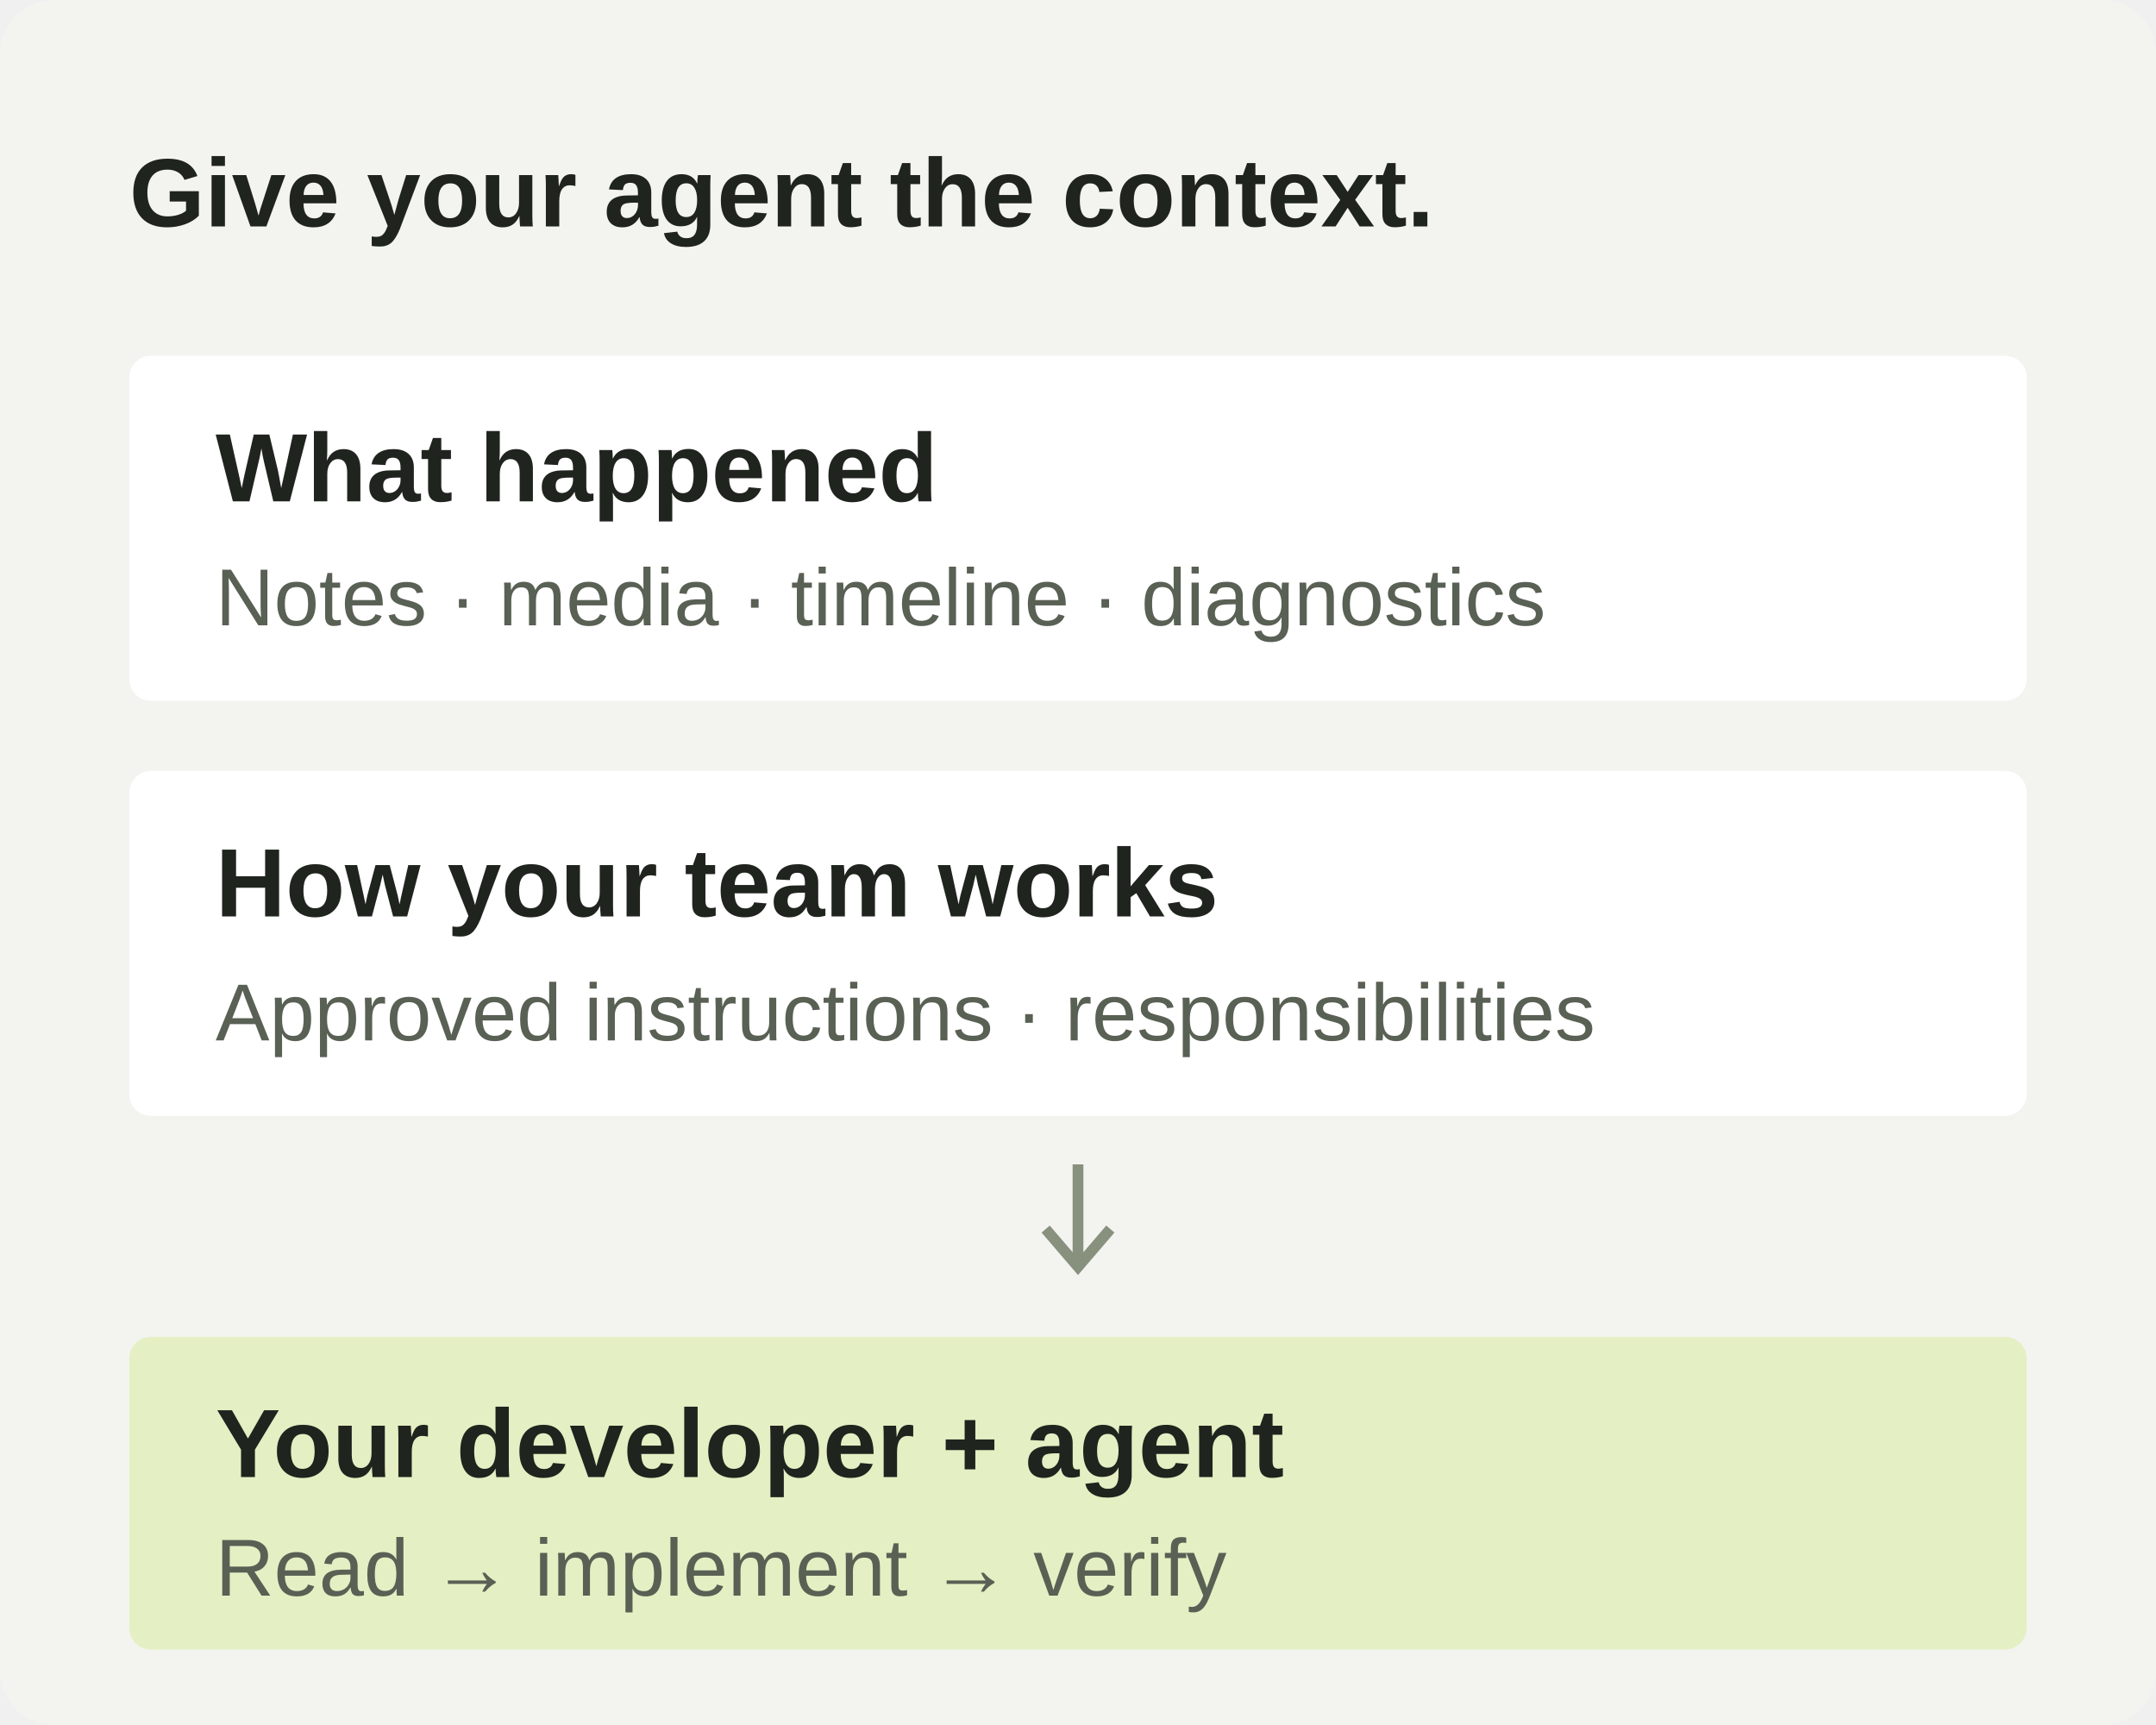
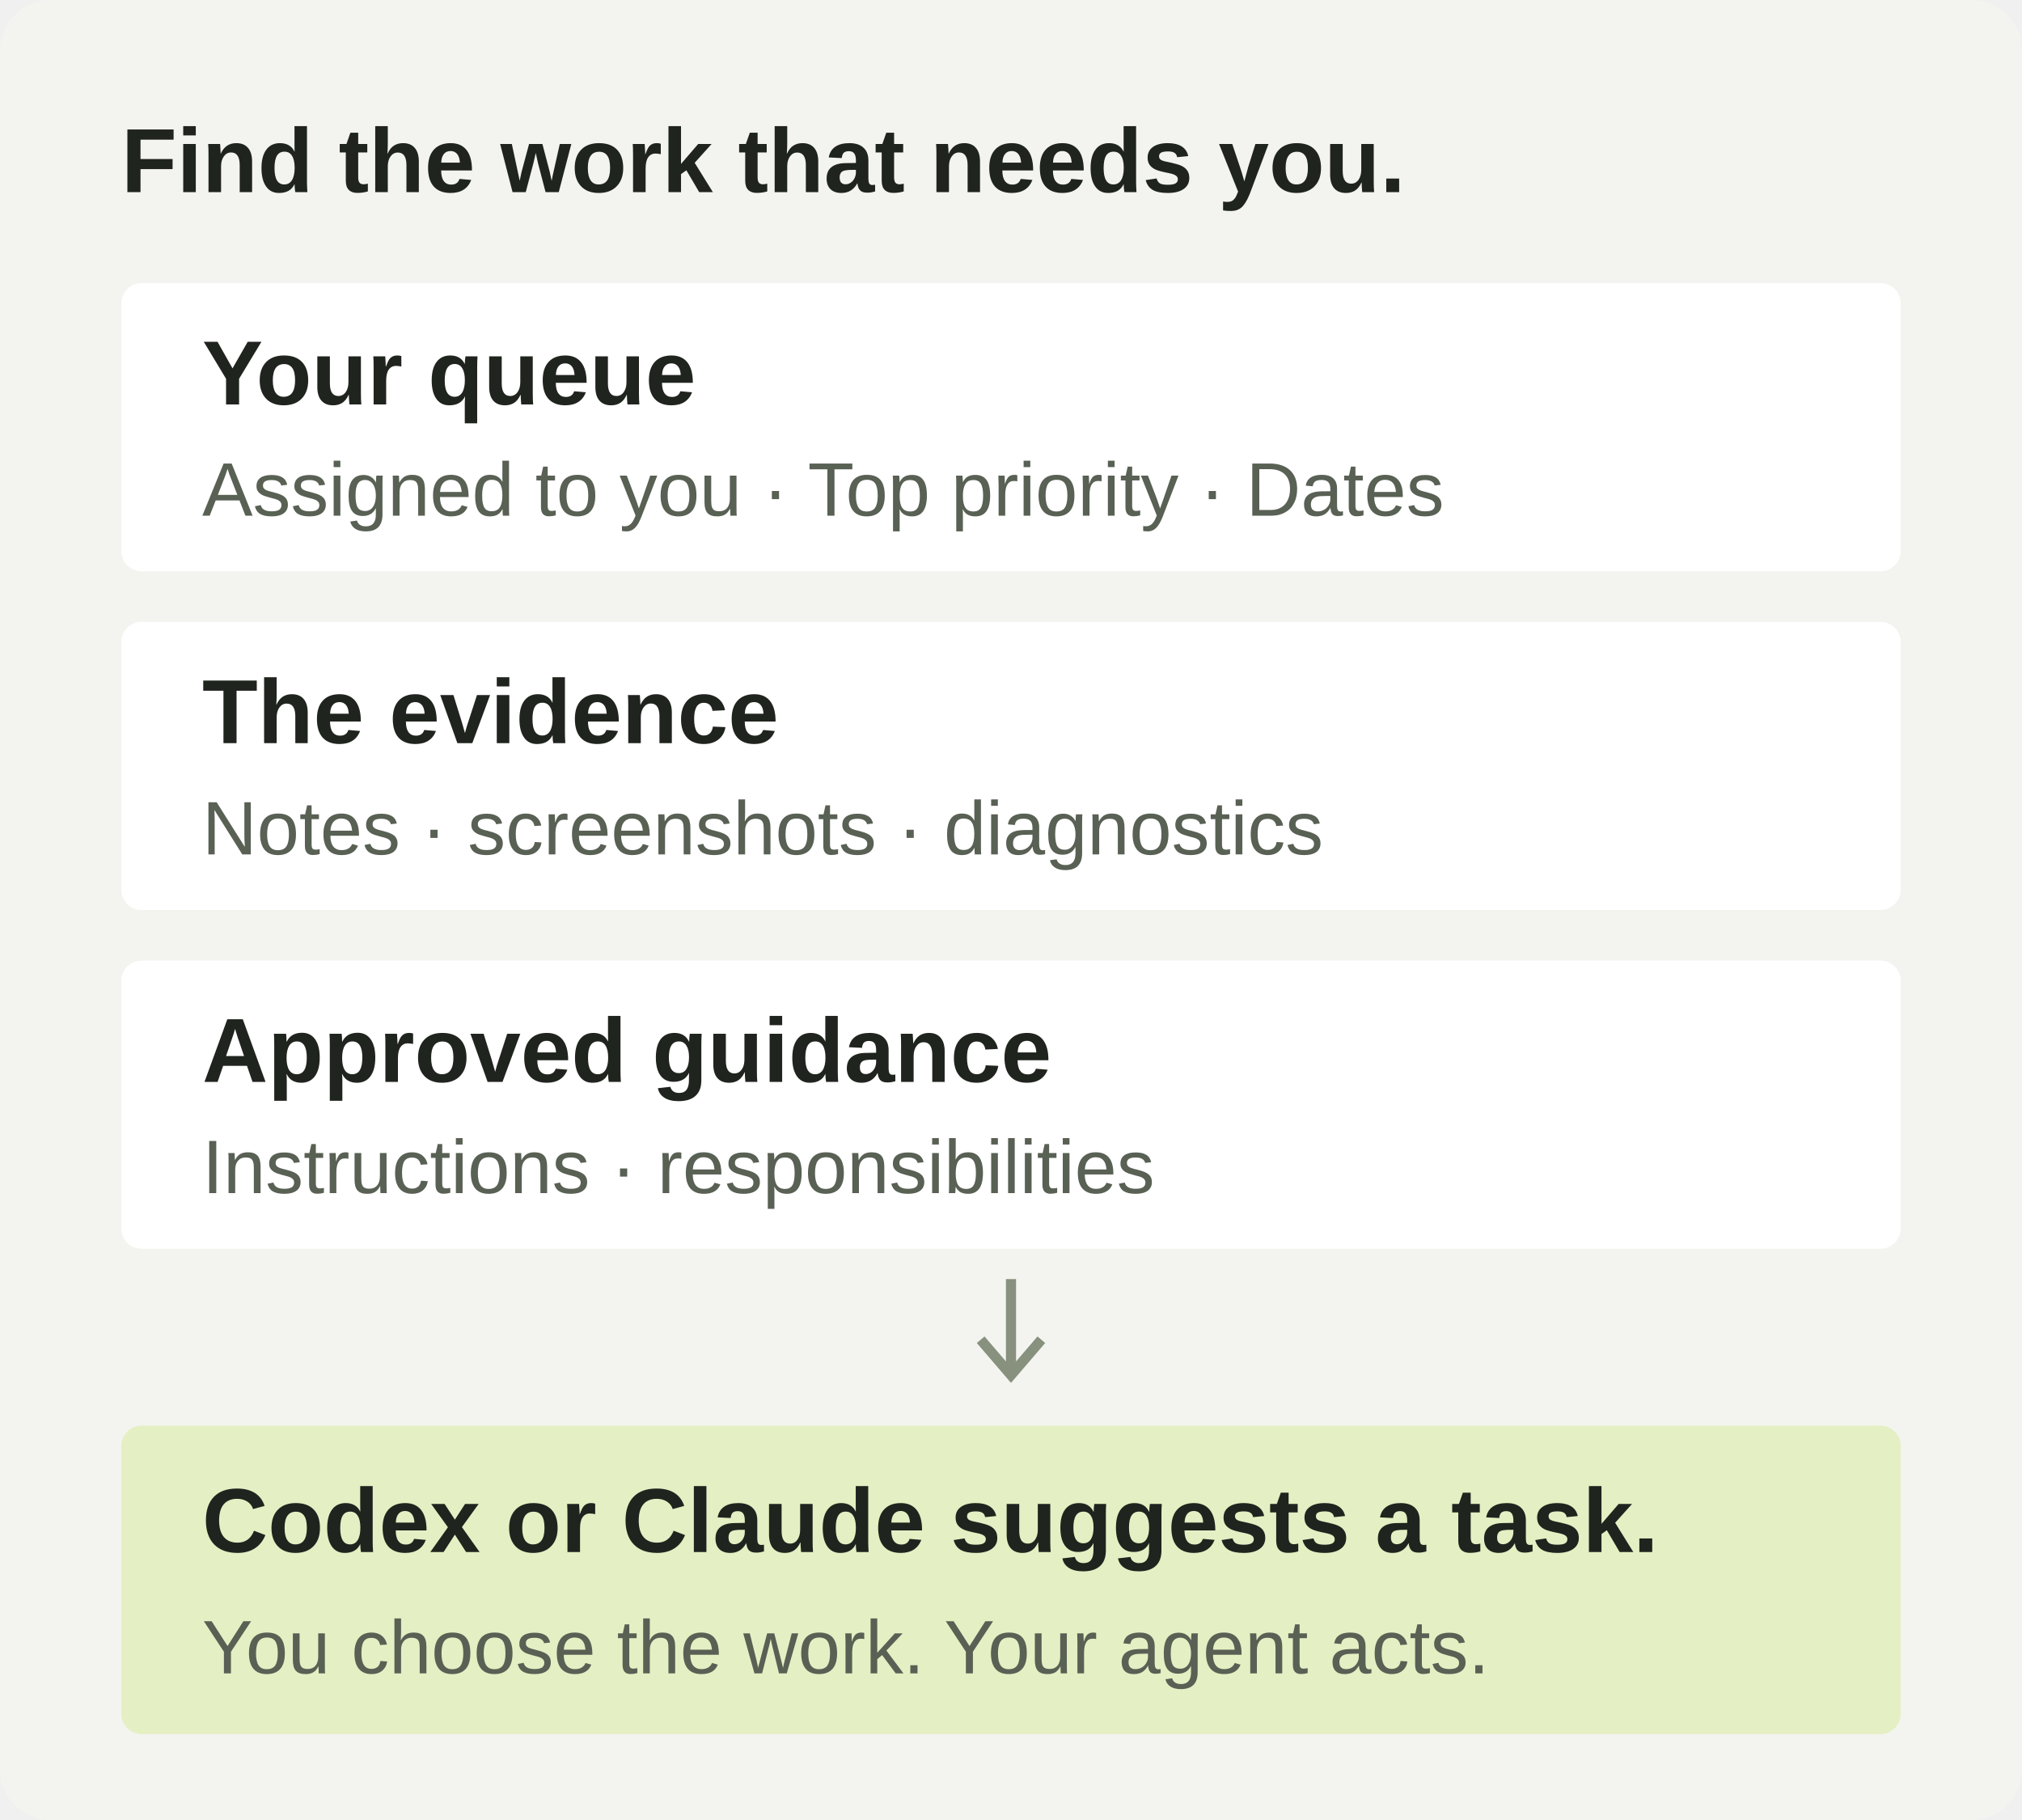
- <svg xmlns="http://www.w3.org/2000/svg" width="400" height="320" viewBox="0 0 400 320" role="img" aria-labelledby="title">
+ <svg xmlns="http://www.w3.org/2000/svg" width="400" height="360" viewBox="0 0 400 360" role="img" aria-labelledby="title">
  <style>text{font-family:Arial,sans-serif;fill:#20241e}.label{font-size:18px;font-weight:700}.small{font-size:15px;fill:#596054}</style>
-   <rect width="400" height="320" rx="10" fill="#f3f4ef" />
-   <text x="24" y="42" class="label">Give your agent the context.</text>
-   <rect x="24" y="66" width="352" height="64" rx="4" fill="#fff" />
-   <text x="40" y="93" class="label">What happened</text>
-   <text x="40" y="116" class="small">Notes · media · timeline · diagnostics</text>
-   <rect x="24" y="143" width="352" height="64" rx="4" fill="#fff" />
-   <text x="40" y="170" class="label">How your team works</text>
-   <text x="40" y="193" class="small">Approved instructions · responsibilities</text>
-   <path d="M200 216v19m-6-7 6 7 6-7" fill="none" stroke="#87917e" stroke-width="2" />
-   <rect x="24" y="248" width="352" height="58" rx="4" fill="#e4efc3" />
-   <text x="40" y="274" class="label">Your developer + agent</text>
-   <text x="40" y="296" class="small">Read → implement → verify</text>
+   <rect width="400" height="360" rx="10" fill="#f3f4ef" />
+   <text x="24" y="38" class="label">Find the work that needs you.</text>
+   <rect x="24" y="56" width="352" height="57" rx="4" fill="#fff" />
+   <text x="40" y="80" class="label">Your queue</text>
+   <text x="40" y="102" class="small">Assigned to you · Top priority · Dates</text>
+   <rect x="24" y="123" width="352" height="57" rx="4" fill="#fff" />
+   <text x="40" y="147" class="label">The evidence</text>
+   <text x="40" y="169" class="small">Notes · screenshots · diagnostics</text>
+   <rect x="24" y="190" width="352" height="57" rx="4" fill="#fff" />
+   <text x="40" y="214" class="label">Approved guidance</text>
+   <text x="40" y="236" class="small">Instructions · responsibilities</text>
+   <path d="M200 253v19m-6-7 6 7 6-7" fill="none" stroke="#87917e" stroke-width="2" />
+   <rect x="24" y="282" width="352" height="61" rx="4" fill="#e4efc3" />
+   <text x="40" y="307" class="label">Codex or Claude suggests a task.</text>
+   <text x="40" y="331" class="small">You choose the work. Your agent acts.</text>
</svg>
